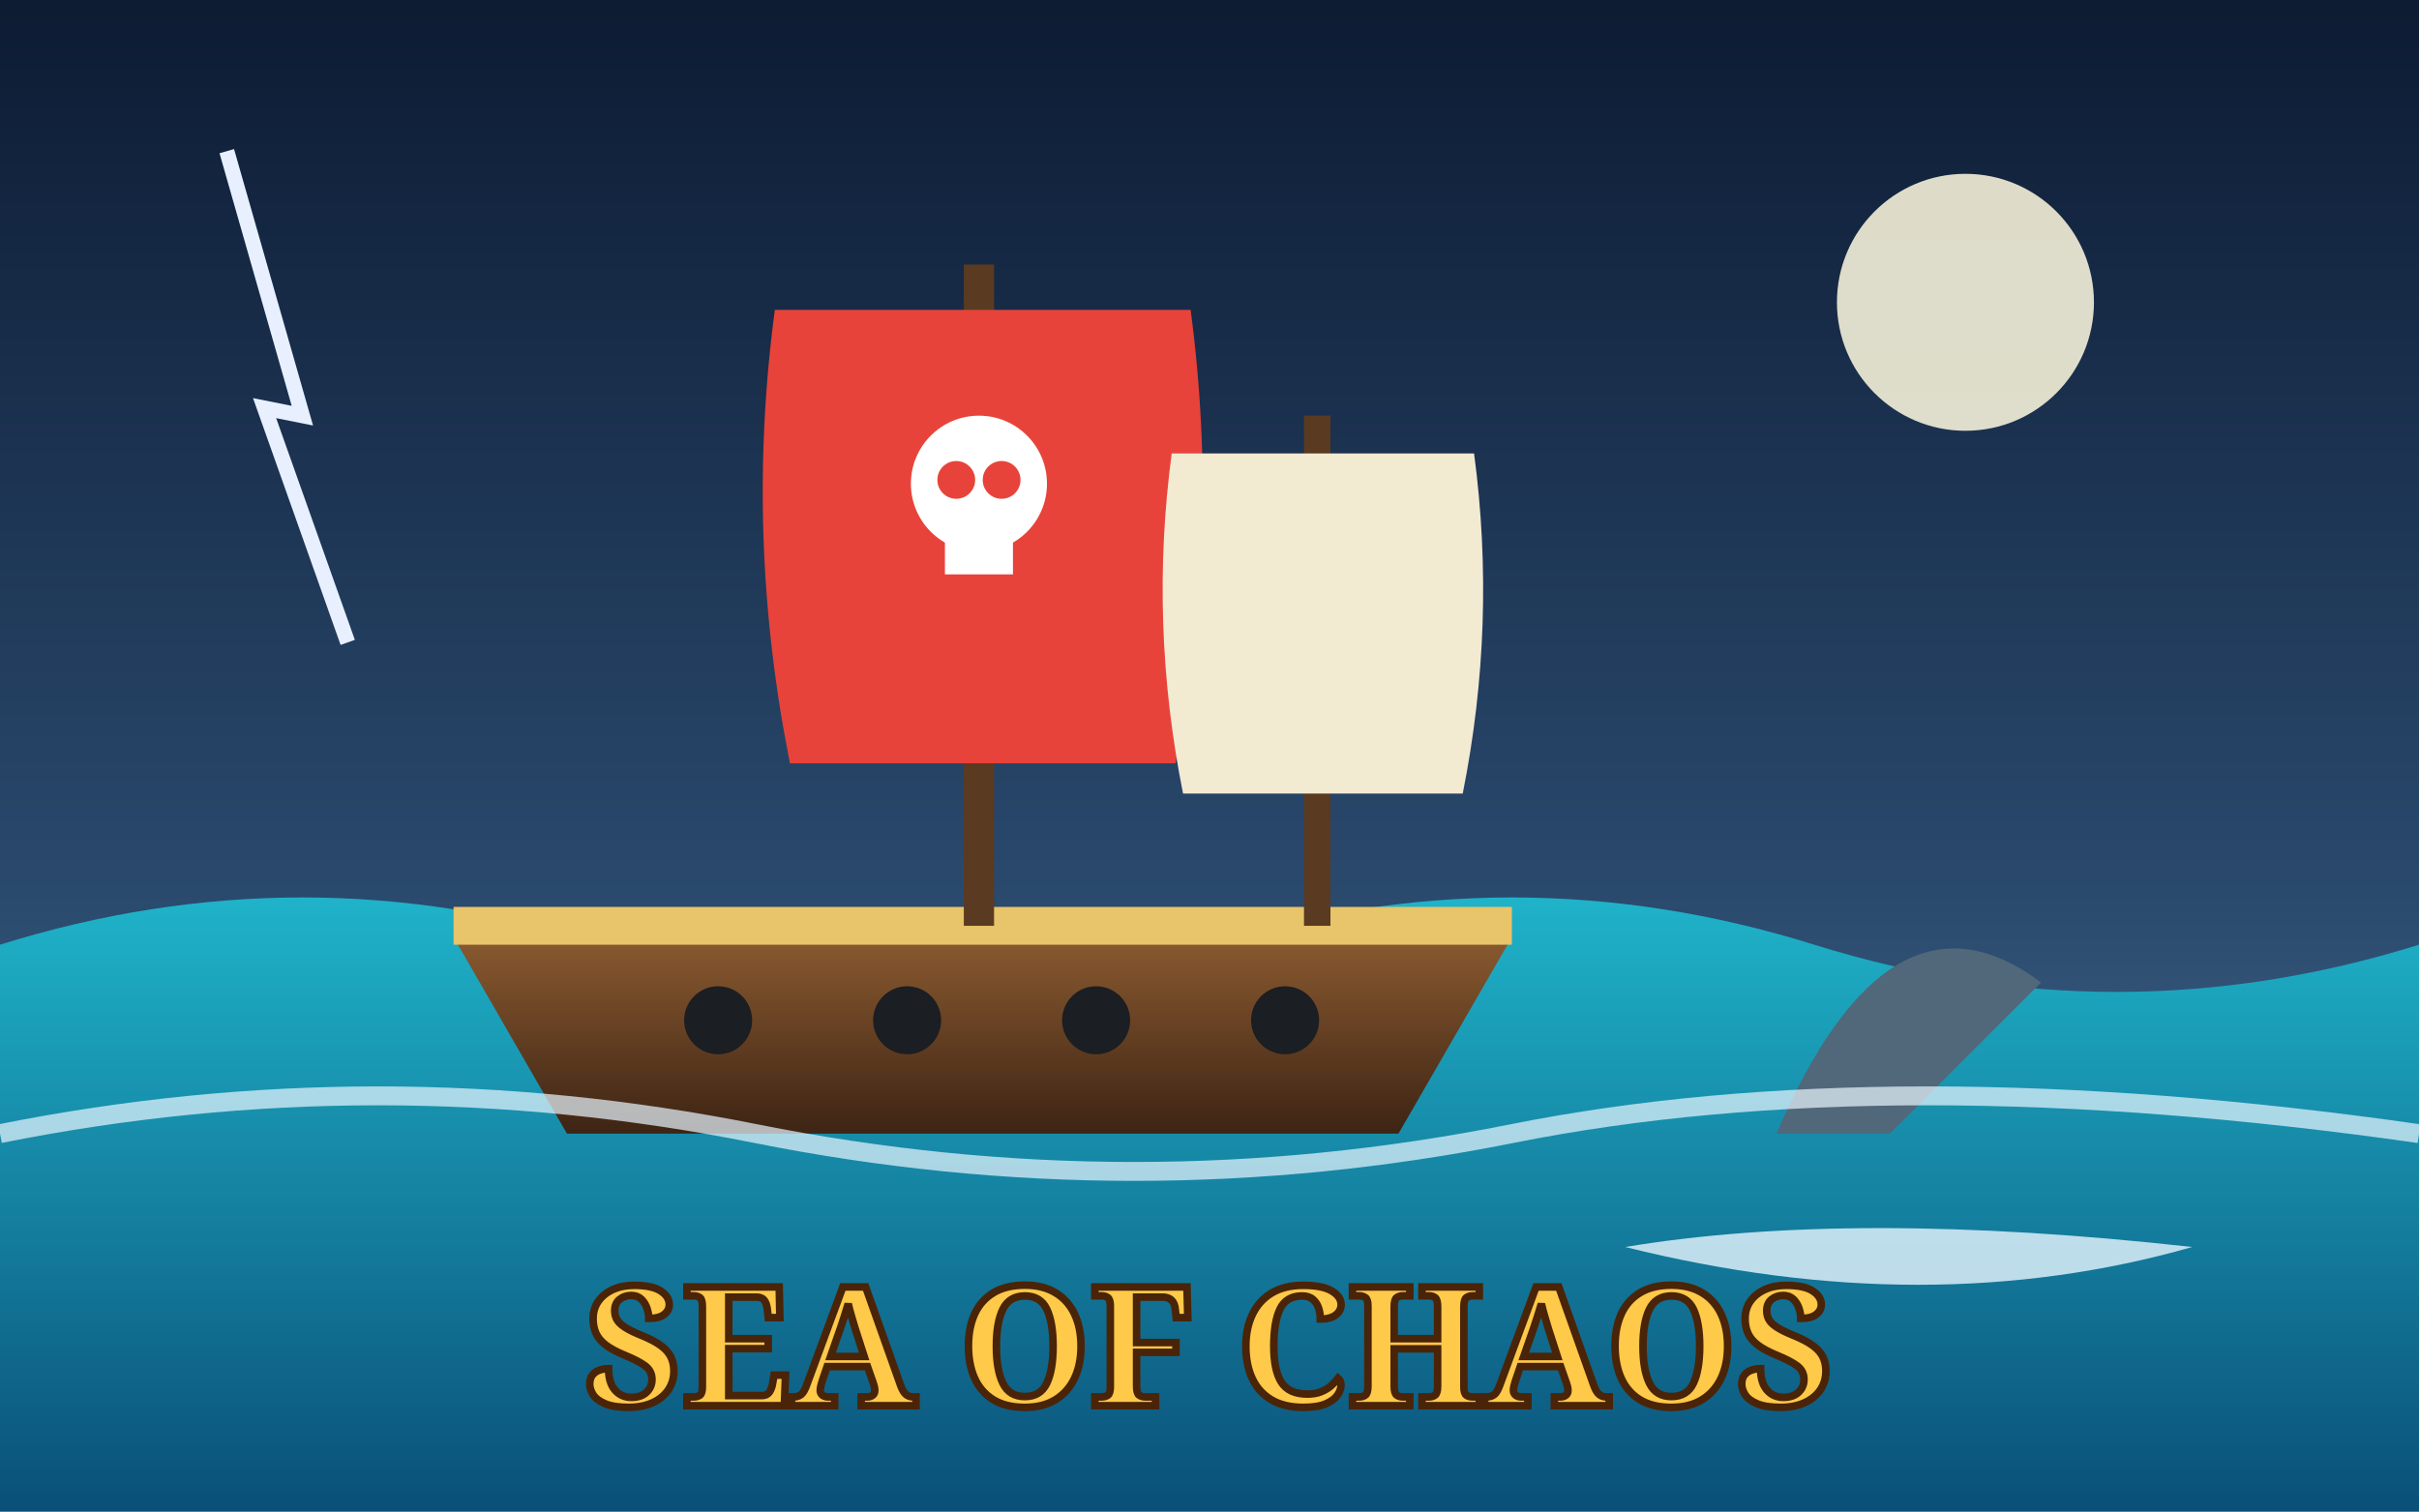
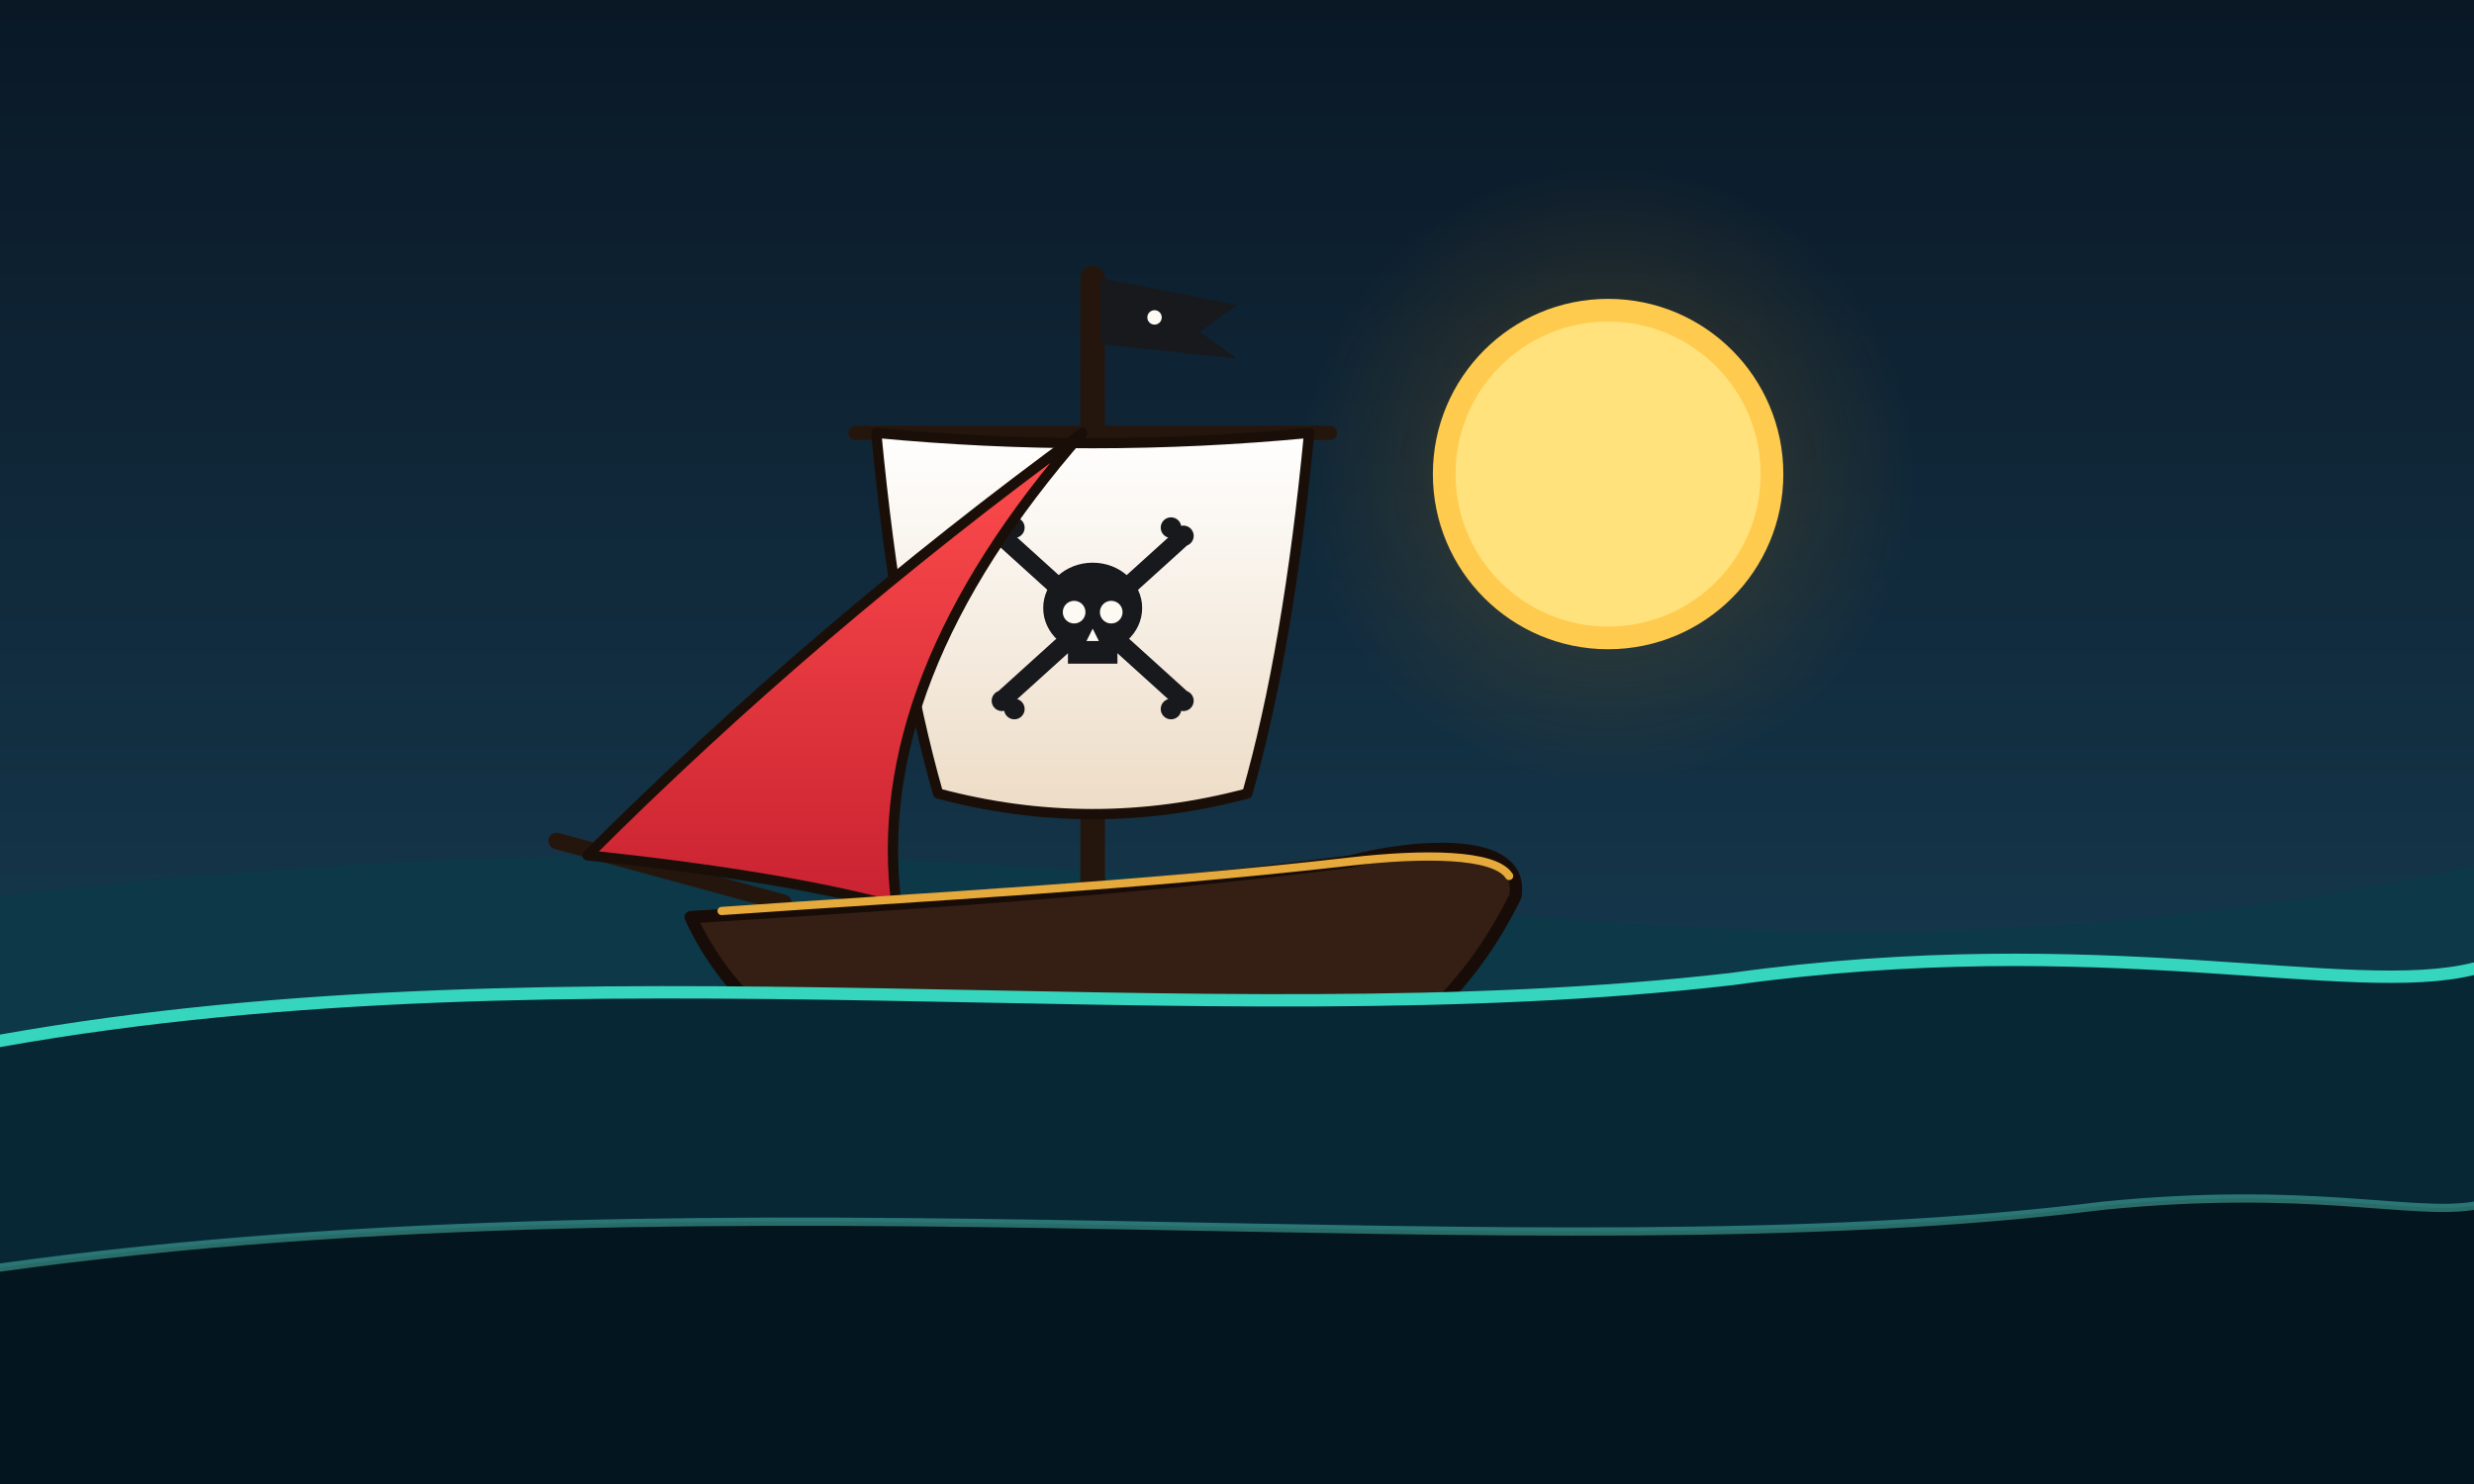
- <svg xmlns="http://www.w3.org/2000/svg" viewBox="0 0 640 400">
+ <svg xmlns="http://www.w3.org/2000/svg" viewBox="0 0 1200 720">
  <defs>
    <linearGradient id="sky" x1="0" y1="0" x2="0" y2="1">
-       <stop offset="0" stop-color="#0d1b33" />
-       <stop offset=".6" stop-color="#2a4a6e" />
-       <stop offset="1" stop-color="#5a7fa0" />
+       <stop offset="0%" stop-color="#0a1826" />
+       <stop offset="60%" stop-color="#143448" />
+       <stop offset="100%" stop-color="#1d5064" />
    </linearGradient>
-     <linearGradient id="sea" x1="0" y1="0" x2="0" y2="1">
-       <stop offset="0" stop-color="#1fb3c9" />
-       <stop offset="1" stop-color="#0a4f78" />
+     <radialGradient id="sunGlow" cx="50%" cy="50%" r="50%">
+       <stop offset="0%" stop-color="#ffbe3b" stop-opacity=".3" />
+       <stop offset="60%" stop-color="#ff9900" stop-opacity=".08" />
+       <stop offset="100%" stop-color="#ff9900" stop-opacity="0" />
+     </radialGradient>
+     <linearGradient id="sailWhite" x1="0" y1="0" x2="0" y2="1">
+       <stop offset="0%" stop-color="#ffffff" />
+       <stop offset="100%" stop-color="#eddcc6" />
    </linearGradient>
-     <linearGradient id="hull" x1="0" y1="0" x2="0" y2="1">
-       <stop offset="0" stop-color="#8a5a30" />
-       <stop offset="1" stop-color="#3d2414" />
+     <linearGradient id="sailRed" x1="0" y1="0" x2="0" y2="1">
+       <stop offset="0%" stop-color="#ff4d4d" />
+       <stop offset="100%" stop-color="#c92231" />
    </linearGradient>
  </defs>
-   <rect width="640" height="400" fill="url(#sky)" />
-   <circle cx="520" cy="80" r="34" fill="#f4f0d8" opacity=".9" />
-   <path d="M60 40 L80 110 L70 108 L92 170" stroke="#e8f0ff" stroke-width="4" fill="none" />
-   <path d="M0 250 Q 80 225 160 250 T 320 250 T 480 250 T 640 250 V400 H0Z" fill="url(#sea)" />
-   <path d="M120 248 h280 l-30 52 h-220 Z" fill="url(#hull)" />
-   <rect x="120" y="240" width="280" height="10" fill="#e8c46a" />
-   <rect x="255" y="70" width="8" height="175" fill="#5a3a20" />
-   <rect x="345" y="110" width="7" height="135" fill="#5a3a20" />
-   <path d="M205 82 h110 q8 60 -4 120 h-102 q-12 -60 -4 -120Z" fill="#e8433a" />
-   <circle cx="259" cy="128" r="18" fill="#fff" />
-   <rect x="250" y="142" width="18" height="10" fill="#fff" />
-   <circle cx="253" cy="127" r="5" fill="#e8433a" />
-   <circle cx="265" cy="127" r="5" fill="#e8433a" />
-   <path d="M310 120 h80 q6 45 -3 90 h-74 q-9 -45 -3 -90Z" fill="#f3ead2" />
-   <circle cx="190" cy="270" r="9" fill="#1b1e22" />
-   <circle cx="240" cy="270" r="9" fill="#1b1e22" />
-   <circle cx="290" cy="270" r="9" fill="#1b1e22" />
-   <circle cx="340" cy="270" r="9" fill="#1b1e22" />
-   <path d="M470 300 q30 -70 70 -40 q-10 10 -40 40 Z" fill="#51677a" />
-   <path d="M430 330 q60 -10 150 0 q-70 20 -150 0Z" fill="#e9f6ff" opacity=".8" />
-   <path d="M0 300 Q 100 280 200 300 T 400 300 T 640 300" stroke="#e9f6ff" stroke-width="5" fill="none" opacity=".7" />
-   <text x="320" y="372" text-anchor="middle" font-family="Georgia, serif" font-weight="700" font-size="44" fill="#ffc94a" stroke="#4a2408" stroke-width="2">SEA OF CHAOS</text>
+   <rect width="1200" height="720" fill="url(#sky)" />
+   <circle cx="780" cy="230" r="150" fill="url(#sunGlow)" />
+   <circle cx="780" cy="230" r="85" fill="#fecb4e" />
+   <circle cx="780" cy="230" r="74" fill="#ffe27c" />
+   <path d="M 0 435 Q 320 395 660 435 Q 960 475 1200 420 L 1200 720 L 0 720 Z" fill="#0c3848" />
+   <g id="ship">
+     <line x1="380" y1="438" x2="270" y2="408" stroke="#25160d" stroke-width="8" stroke-linecap="round" />
+     <line x1="530" y1="440" x2="530" y2="135" stroke="#25160d" stroke-width="12" stroke-linecap="round" />
+     <line x1="415" y1="210" x2="645" y2="210" stroke="#25160d" stroke-width="7" stroke-linecap="round" />
+     <path d="M 425 210              Q 530 220 635 210              Q 625 315 605 385              Q 530 405 455 385              Q 435 315 425 210 Z" fill="url(#sailWhite)" stroke="#1a0f08" stroke-width="5" stroke-linejoin="round" />
+     <g transform="translate(530, 300)">
+       <line x1="-42" y1="-38" x2="42" y2="38" stroke="#17191d" stroke-width="9" stroke-linecap="round" />
+       <circle cx="-44" cy="-40" r="5" fill="#17191d" />
+       <circle cx="-38" cy="-44" r="5" fill="#17191d" />
+       <circle cx="44" cy="40" r="5" fill="#17191d" />
+       <circle cx="38" cy="44" r="5" fill="#17191d" />
+       <line x1="42" y1="-38" x2="-42" y2="38" stroke="#17191d" stroke-width="9" stroke-linecap="round" />
+       <circle cx="44" cy="-40" r="5" fill="#17191d" />
+       <circle cx="38" cy="-44" r="5" fill="#17191d" />
+       <circle cx="-44" cy="40" r="5" fill="#17191d" />
+       <circle cx="-38" cy="44" r="5" fill="#17191d" />
+       <ellipse cx="0" cy="-5" rx="24" ry="22" fill="#17191d" />
+       <path d="M -12 11 H 12 V 22 H -12 Z" fill="#17191d" />
+       <circle cx="-9" cy="-3" r="5.5" fill="#fdfaf3" />
+       <circle cx="9" cy="-3" r="5.5" fill="#fdfaf3" />
+       <polygon points="0,5 -3,11 3,11" fill="#fdfaf3" />
+     </g>
+     <path d="M 285 415              Q 380 425 435 440              Q 420 330 525 210              Q 395 305 285 415 Z" fill="url(#sailRed)" stroke="#1a0f08" stroke-width="5" stroke-linejoin="round" />
+     <path d="M 534 135 L 600 148 L 582 161 L 600 174 L 534 167 Z" fill="#17191d" />
+     <circle cx="560" cy="154" r="3.5" fill="#fdfaf3" />
+     <path d="M 335 445              C 365 510 435 540 535 540              C 630 540 695 515 735 435              C 740 405 685 410 655 418              C 545 432 445 438 335 445 Z" fill="#351f14" stroke="#170c07" stroke-width="6" stroke-linejoin="round" />
+     <path d="M 350 442 C 450 435 550 430 655 418 C 690 414 725 414 732 425" fill="none" stroke="#e5a93c" stroke-width="4" stroke-linecap="round" />
+   </g>
+   <path d="M 0 505            C 280 455 580 505 840 475            C 1020 450 1140 485 1200 470            L 1200 720 L 0 720 Z" fill="#072735" />
+   <path d="M 0 505            C 280 455 580 505 840 475            C 1020 450 1140 485 1200 470" fill="none" stroke="#36d6be" stroke-width="6" stroke-linecap="round" />
+   <path d="M 0 615            C 360 565 740 620 1020 585            C 1120 575 1170 590 1200 585            L 1200 720 L 0 720 Z" fill="#03151e" />
+   <path d="M 0 615            C 360 565 740 620 1020 585            C 1120 575 1170 590 1200 585" fill="none" stroke="#5eead4" stroke-width="4" stroke-linecap="round" opacity=".4" />
</svg>
